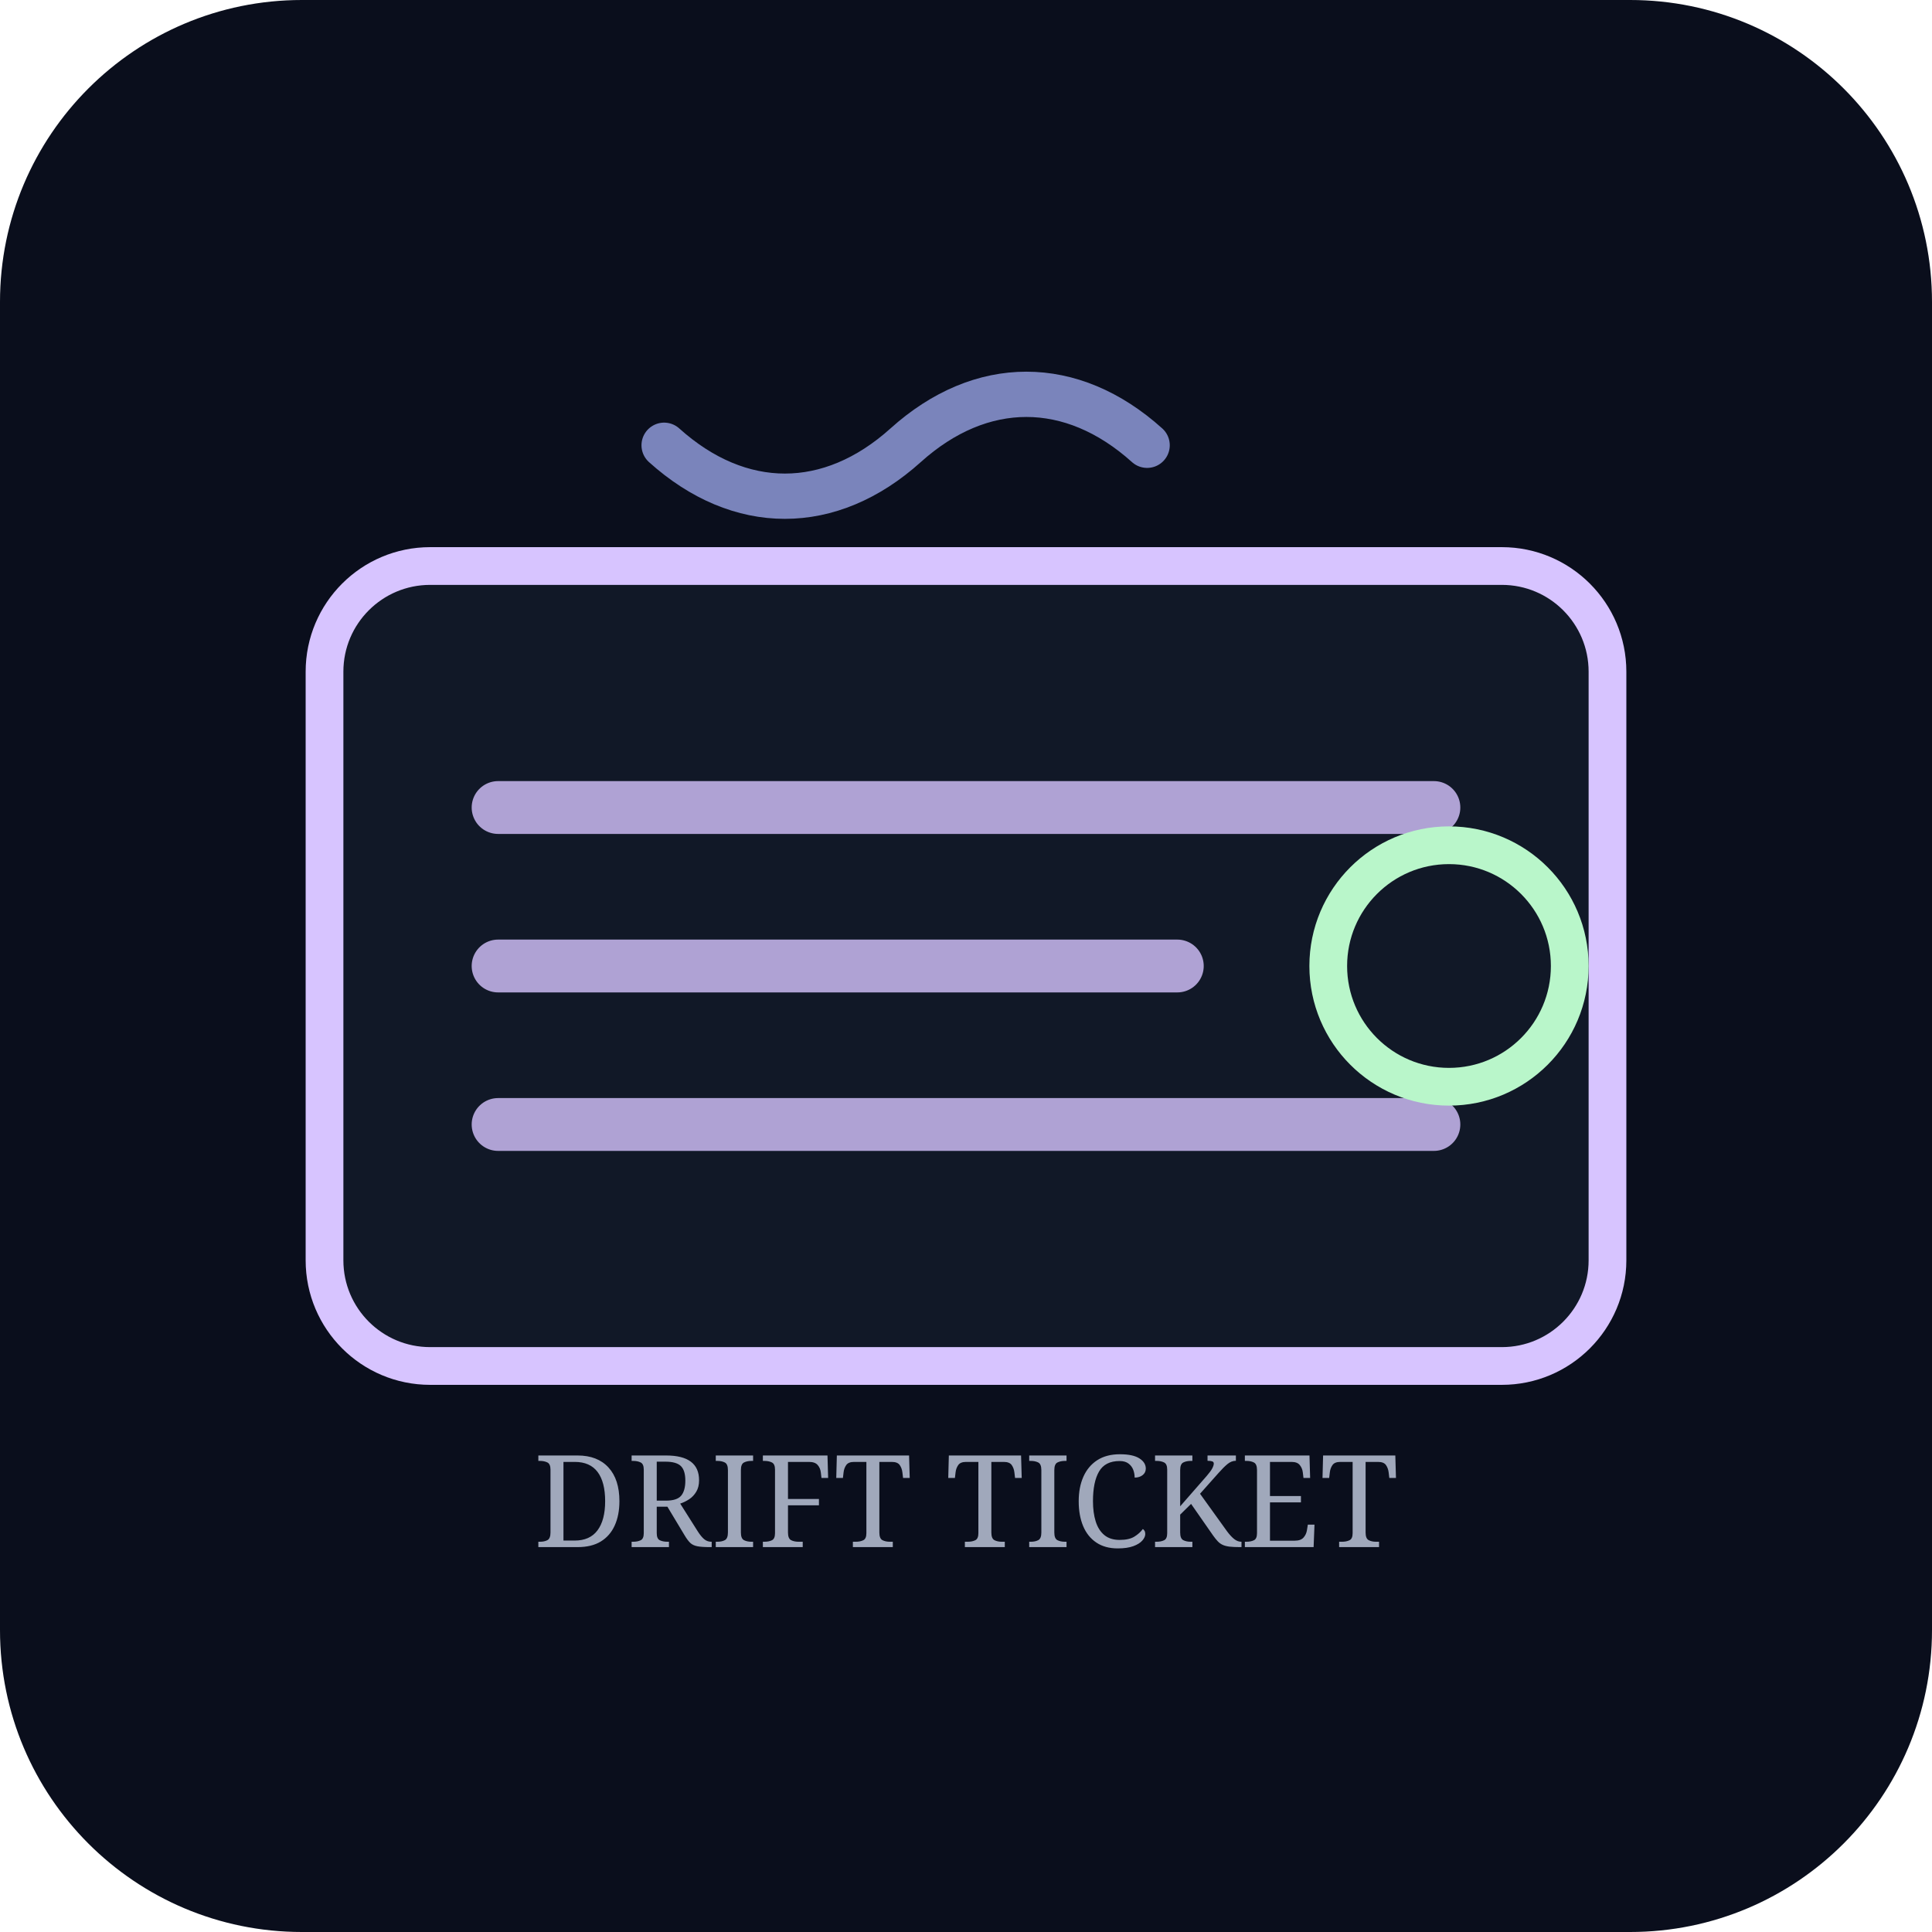
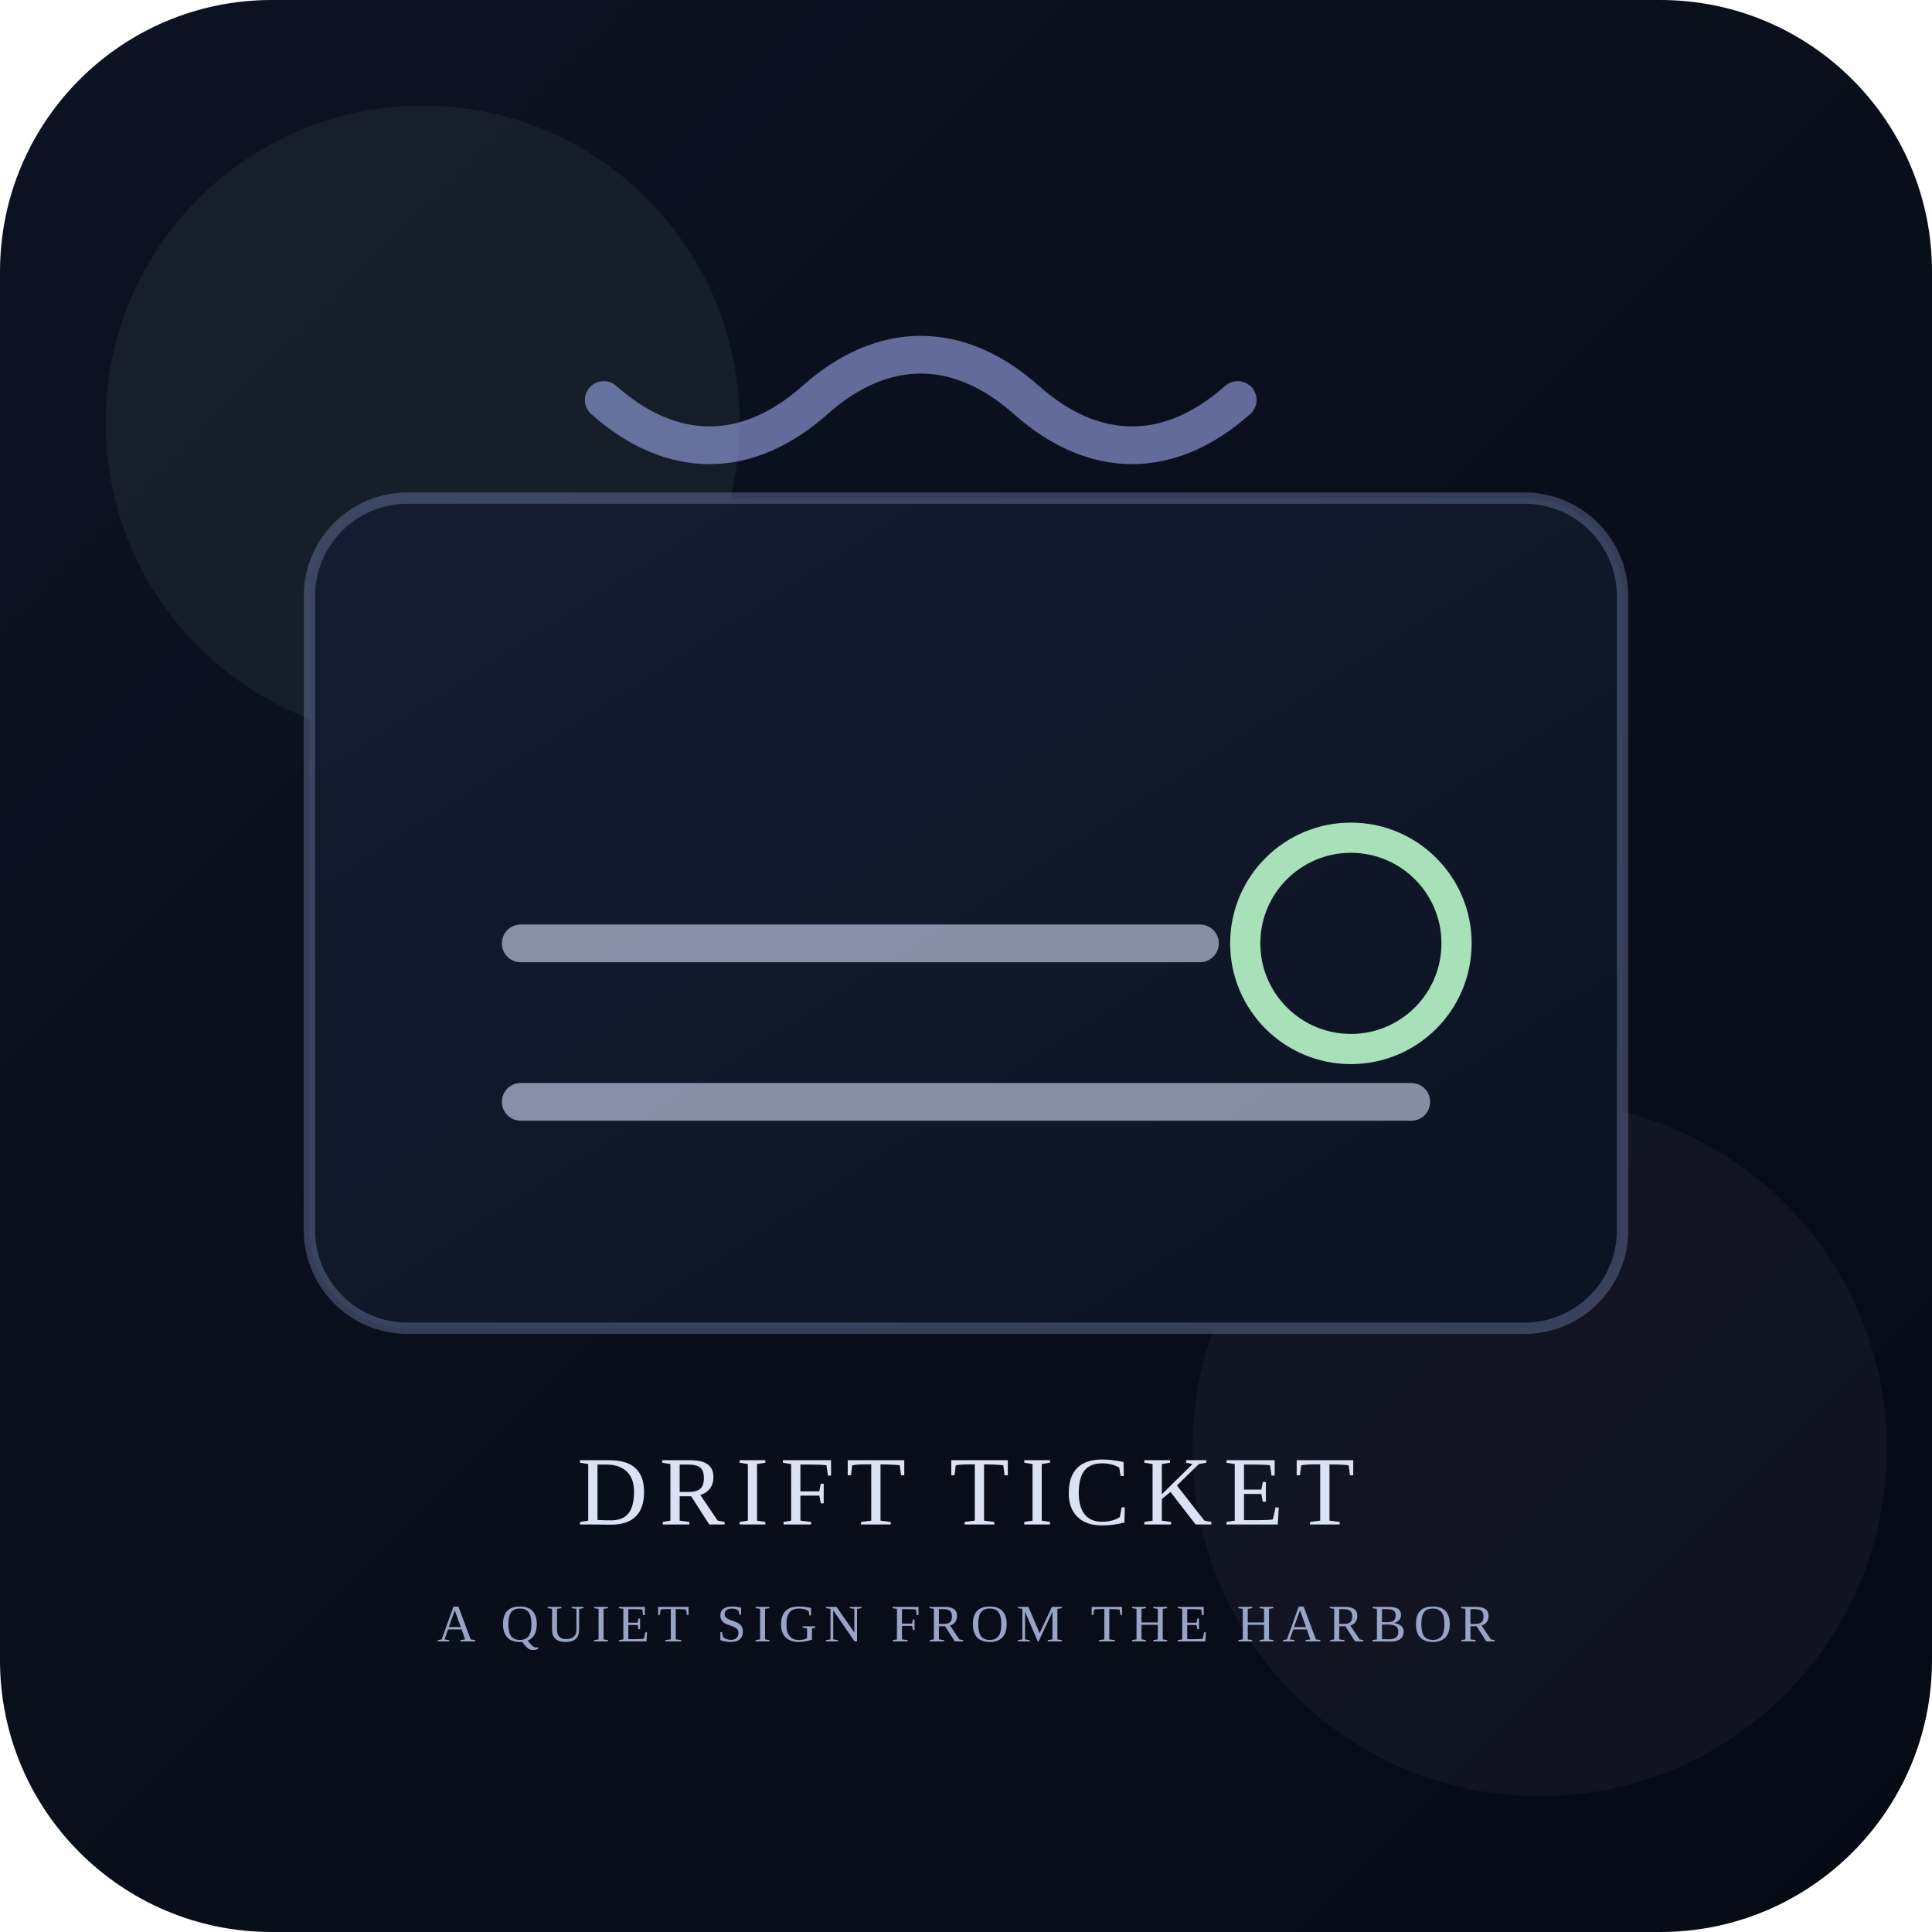
<svg xmlns="http://www.w3.org/2000/svg" viewBox="0 0 512 512">
-   <rect width="512" height="512" rx="80" fill="#0a0e1c" />
-   <rect x="86" y="150" width="340" height="212" rx="28" fill="#111827" stroke="#d7c4ff" stroke-width="10" />
-   <path d="M132 214h248M132 256h180M132 298h248" stroke="#d7c4ff" stroke-width="14" stroke-linecap="round" opacity=".8" />
-   <circle cx="384" cy="256" r="32" fill="none" stroke="#b9f6ca" stroke-width="10" />
-   <path d="M176 118c20 18 44 18 64 0 20-18 44-18 64 0" fill="none" stroke="#a9b7ff" stroke-width="12" stroke-linecap="round" opacity=".7" />
-   <text x="256" y="410" text-anchor="middle" fill="#a0a8bb" font-size="34" font-family="serif">DRIFT TICKET</text>
+   <defs>
+     <linearGradient id="bgDrift" x1="0" y1="0" x2="1" y2="1">
+       <stop offset="0%" stop-color="#0d1323" />
+       <stop offset="100%" stop-color="#060a14" />
+     </linearGradient>
+     <linearGradient id="cardDrift" x1="0" y1="0" x2="1" y2="1">
+       <stop offset="0%" stop-color="#131c31" />
+       <stop offset="100%" stop-color="#0c1322" />
+     </linearGradient>
+     <linearGradient id="lineDrift" x1="0" y1="0" x2="1" y2="0">
+       <stop offset="0%" stop-color="#b9f6ca" />
+       <stop offset="100%" stop-color="#d7c4ff" />
+     </linearGradient>
+   </defs>
+   <rect width="512" height="512" rx="72" fill="url(#bgDrift)" />
+   <circle cx="112" cy="112" r="84" fill="#b9f6ca" opacity="0.06" />
+   <circle cx="408" cy="384" r="92" fill="#d7c4ff" opacity="0.05" />
+   <rect x="82" y="132" width="348" height="220" rx="26" fill="url(#cardDrift)" stroke="#7d8cb5" stroke-opacity="0.38" stroke-width="3" />
+   <path d="M138 208h236" stroke="url(#lineDrift)" stroke-width="12" stroke-linecap="round" opacity="0.9" />
+   <path d="M138 250h180" stroke="#c8d0e8" stroke-width="10" stroke-linecap="round" opacity="0.65" />
+   <path d="M138 292h236" stroke="#c8d0e8" stroke-width="10" stroke-linecap="round" opacity="0.65" />
+   <circle cx="358" cy="250" r="28" fill="none" stroke="#b9f6ca" stroke-width="8" opacity="0.9" />
+   <path d="M160 106c18 16 38 16 56 0s38-16 56 0 38 16 56 0" fill="none" stroke="#a9b7ff" stroke-width="10" stroke-linecap="round" opacity="0.55" />
+   <text x="256" y="404" text-anchor="middle" fill="#dbe2f4" font-size="26" font-family="Georgia, 'Times New Roman', serif" letter-spacing="3">DRIFT TICKET</text>
+   <text x="256" y="435" text-anchor="middle" fill="#97a4c4" font-size="14" font-family="Georgia, 'Times New Roman', serif" letter-spacing="2">A QUIET SIGN FROM THE HARBOR</text>
</svg>
